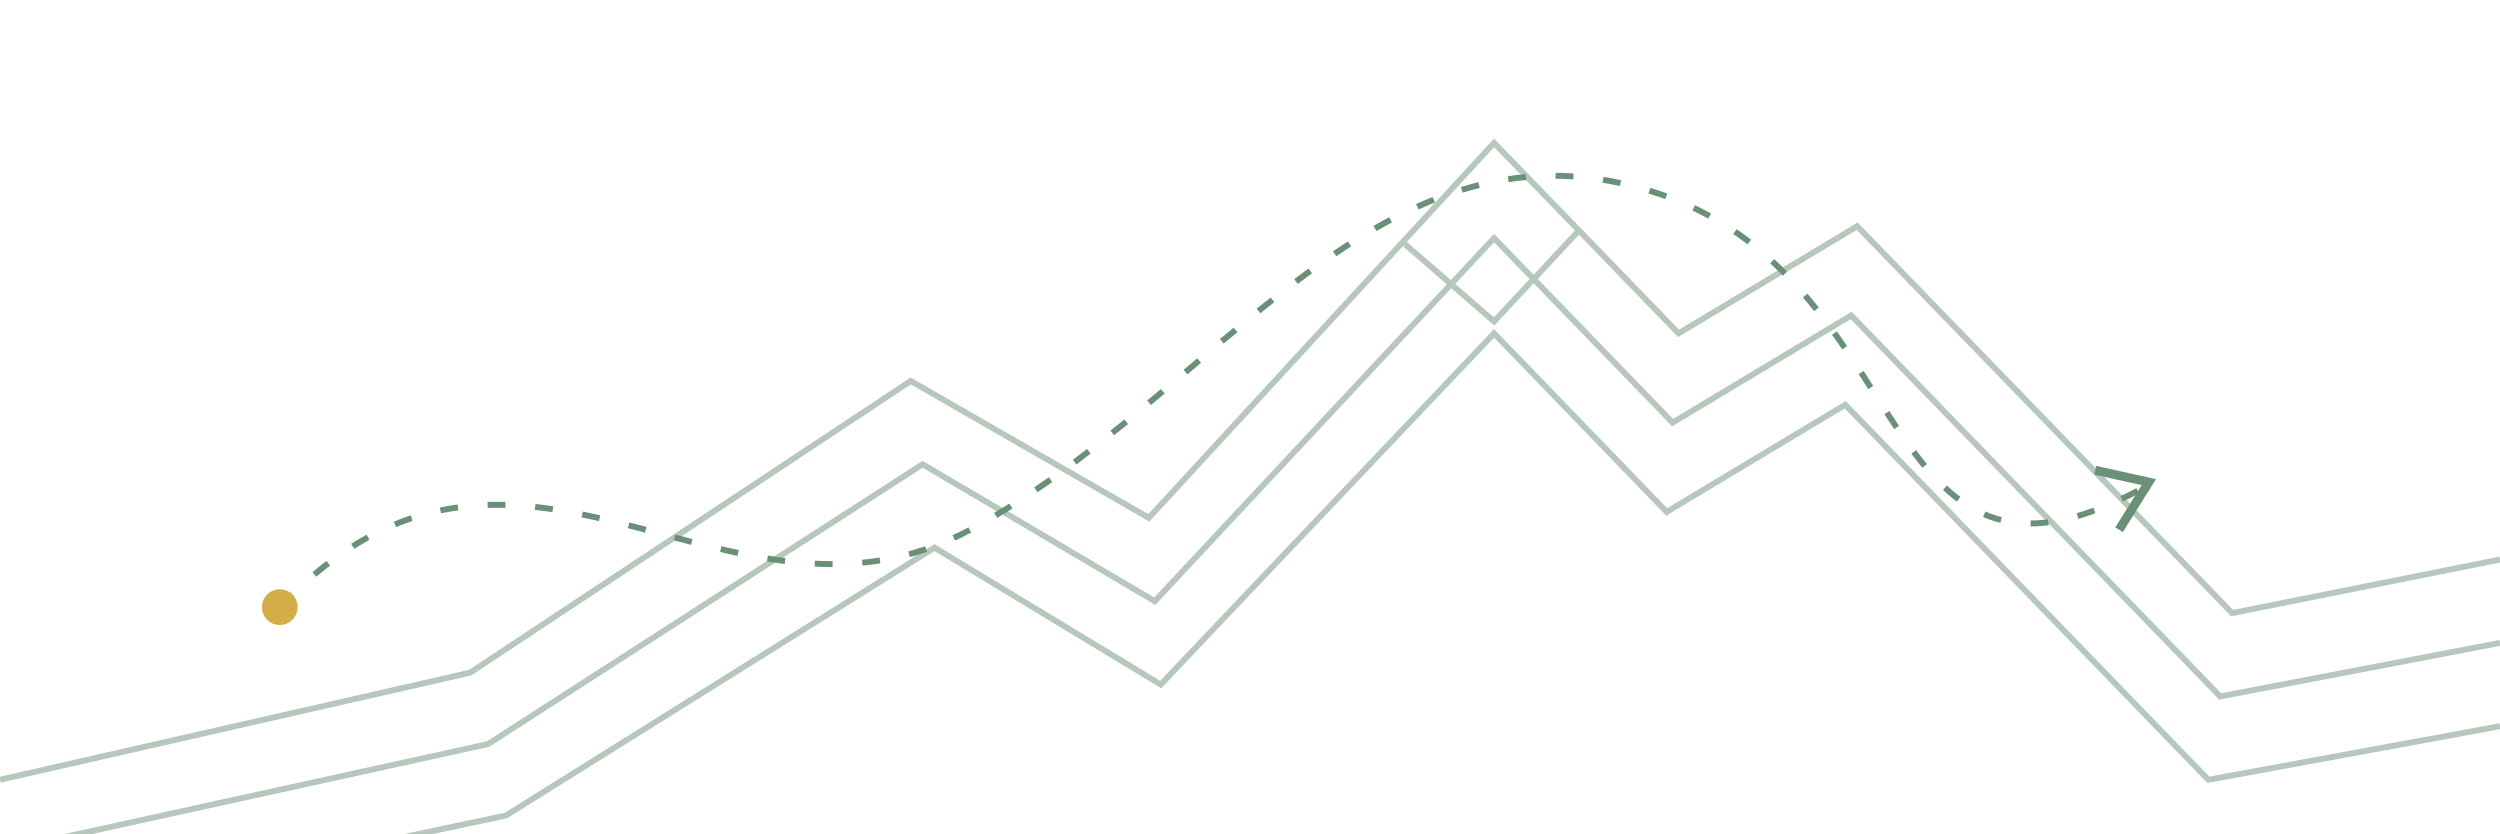
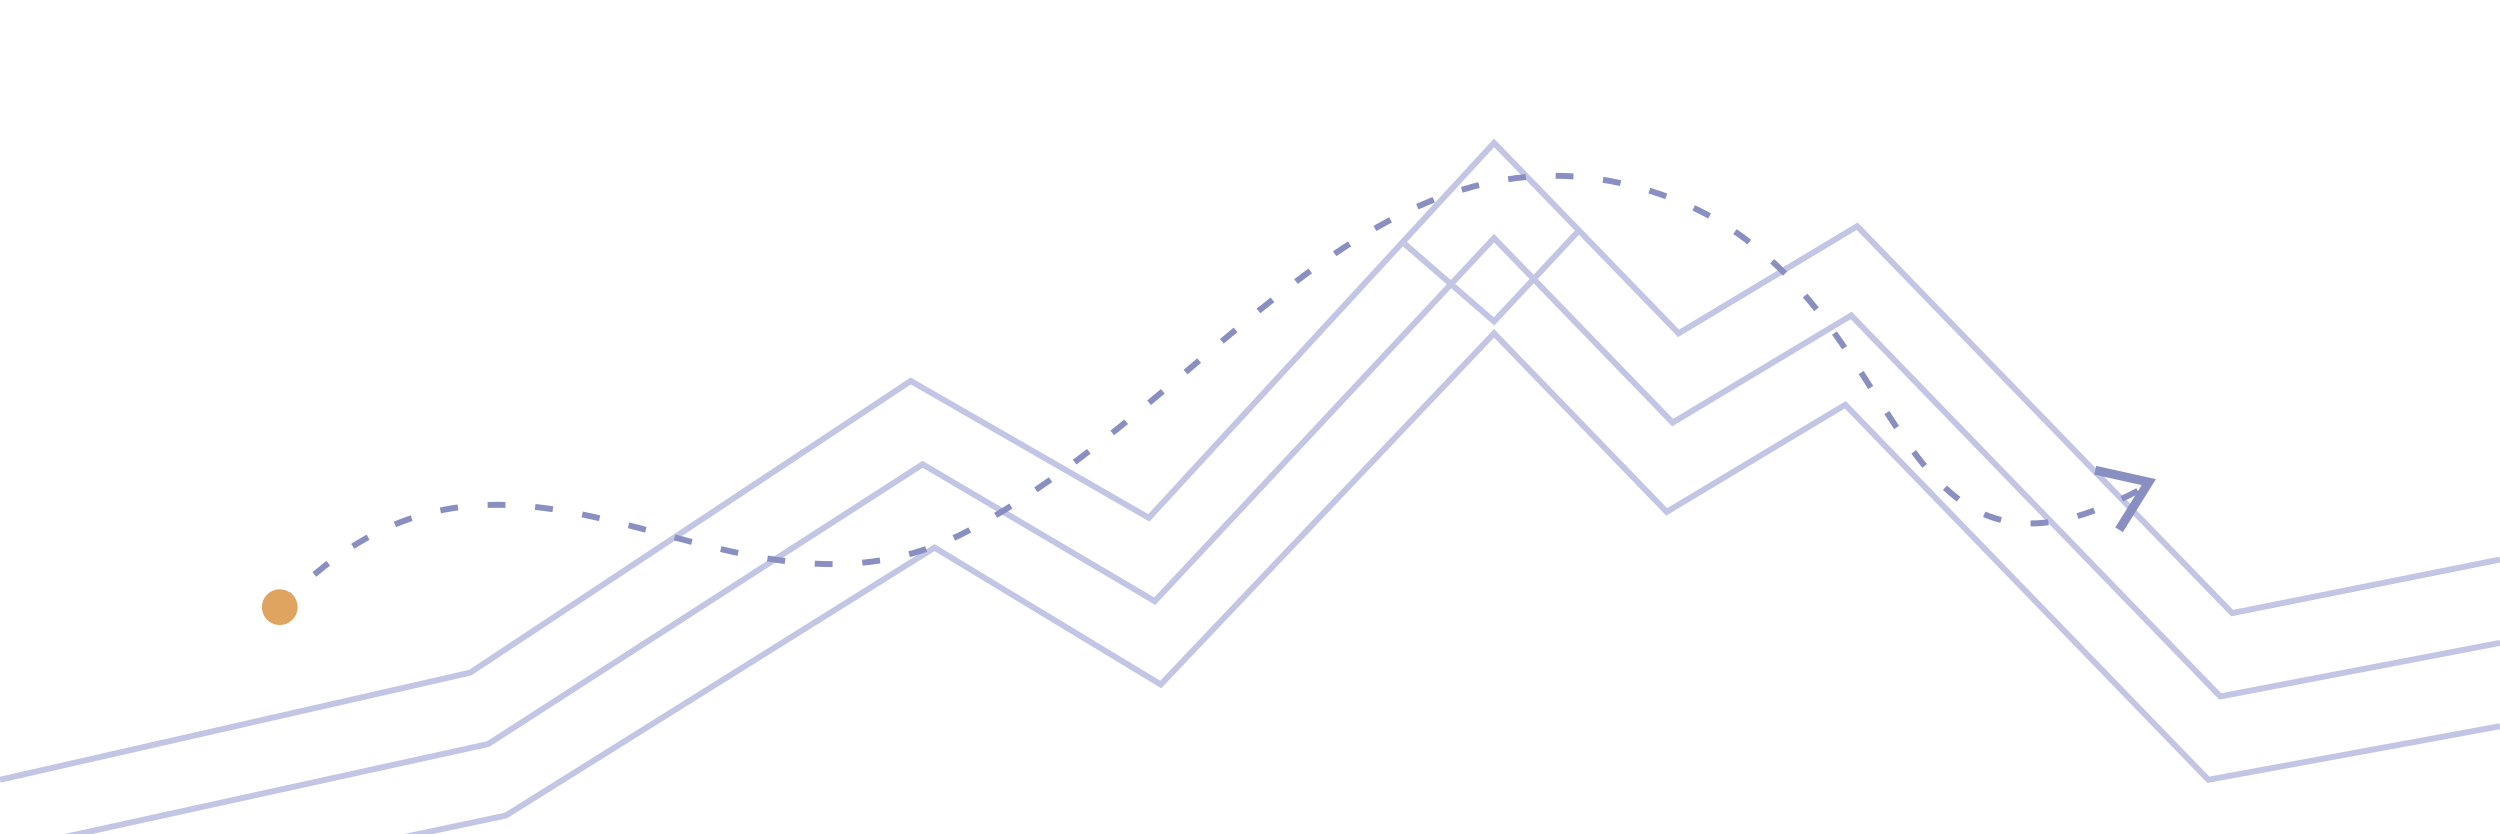
<svg xmlns="http://www.w3.org/2000/svg" width="420" height="140" viewBox="0 0 420 140" fill="none">
-   <g stroke="#b6c8bc" stroke-width="1">
+   <g stroke="#c2c6e4" stroke-width="1">
    <path d="M0 131 79 113 153 64 193 87 251 24 282 56 312 38 375 103 420 94" />
    <path d="M0 143 82 125 155 78 194 101 251 40 281 71 311 53 373 117 420 108" />
    <path d="M0 155 85 137 157 92 195 115 251 56 280 86 310 68 371 131 420 122" />
    <path d="m236 41 15 13 14-15" />
  </g>
-   <path d="M47 102c40-42 75 9 116-13s68-71 114-57 37 75 83 50" stroke="#6a9178" stroke-dasharray="3 5" />
-   <circle cx="47" cy="102" r="3" fill="#d3ad47" />
-   <path d="m352 79 9 2-5 8" stroke="#6a9178" stroke-width="1.5" />
+   <path d="M47 102c40-42 75 9 116-13s68-71 114-57 37 75 83 50" stroke="#8a8fc1" stroke-dasharray="3 5" />
+   <circle cx="47" cy="102" r="3" fill="#dfa45f" />
+   <path d="m352 79 9 2-5 8" stroke="#8a8fc1" stroke-width="1.5" />
</svg>
